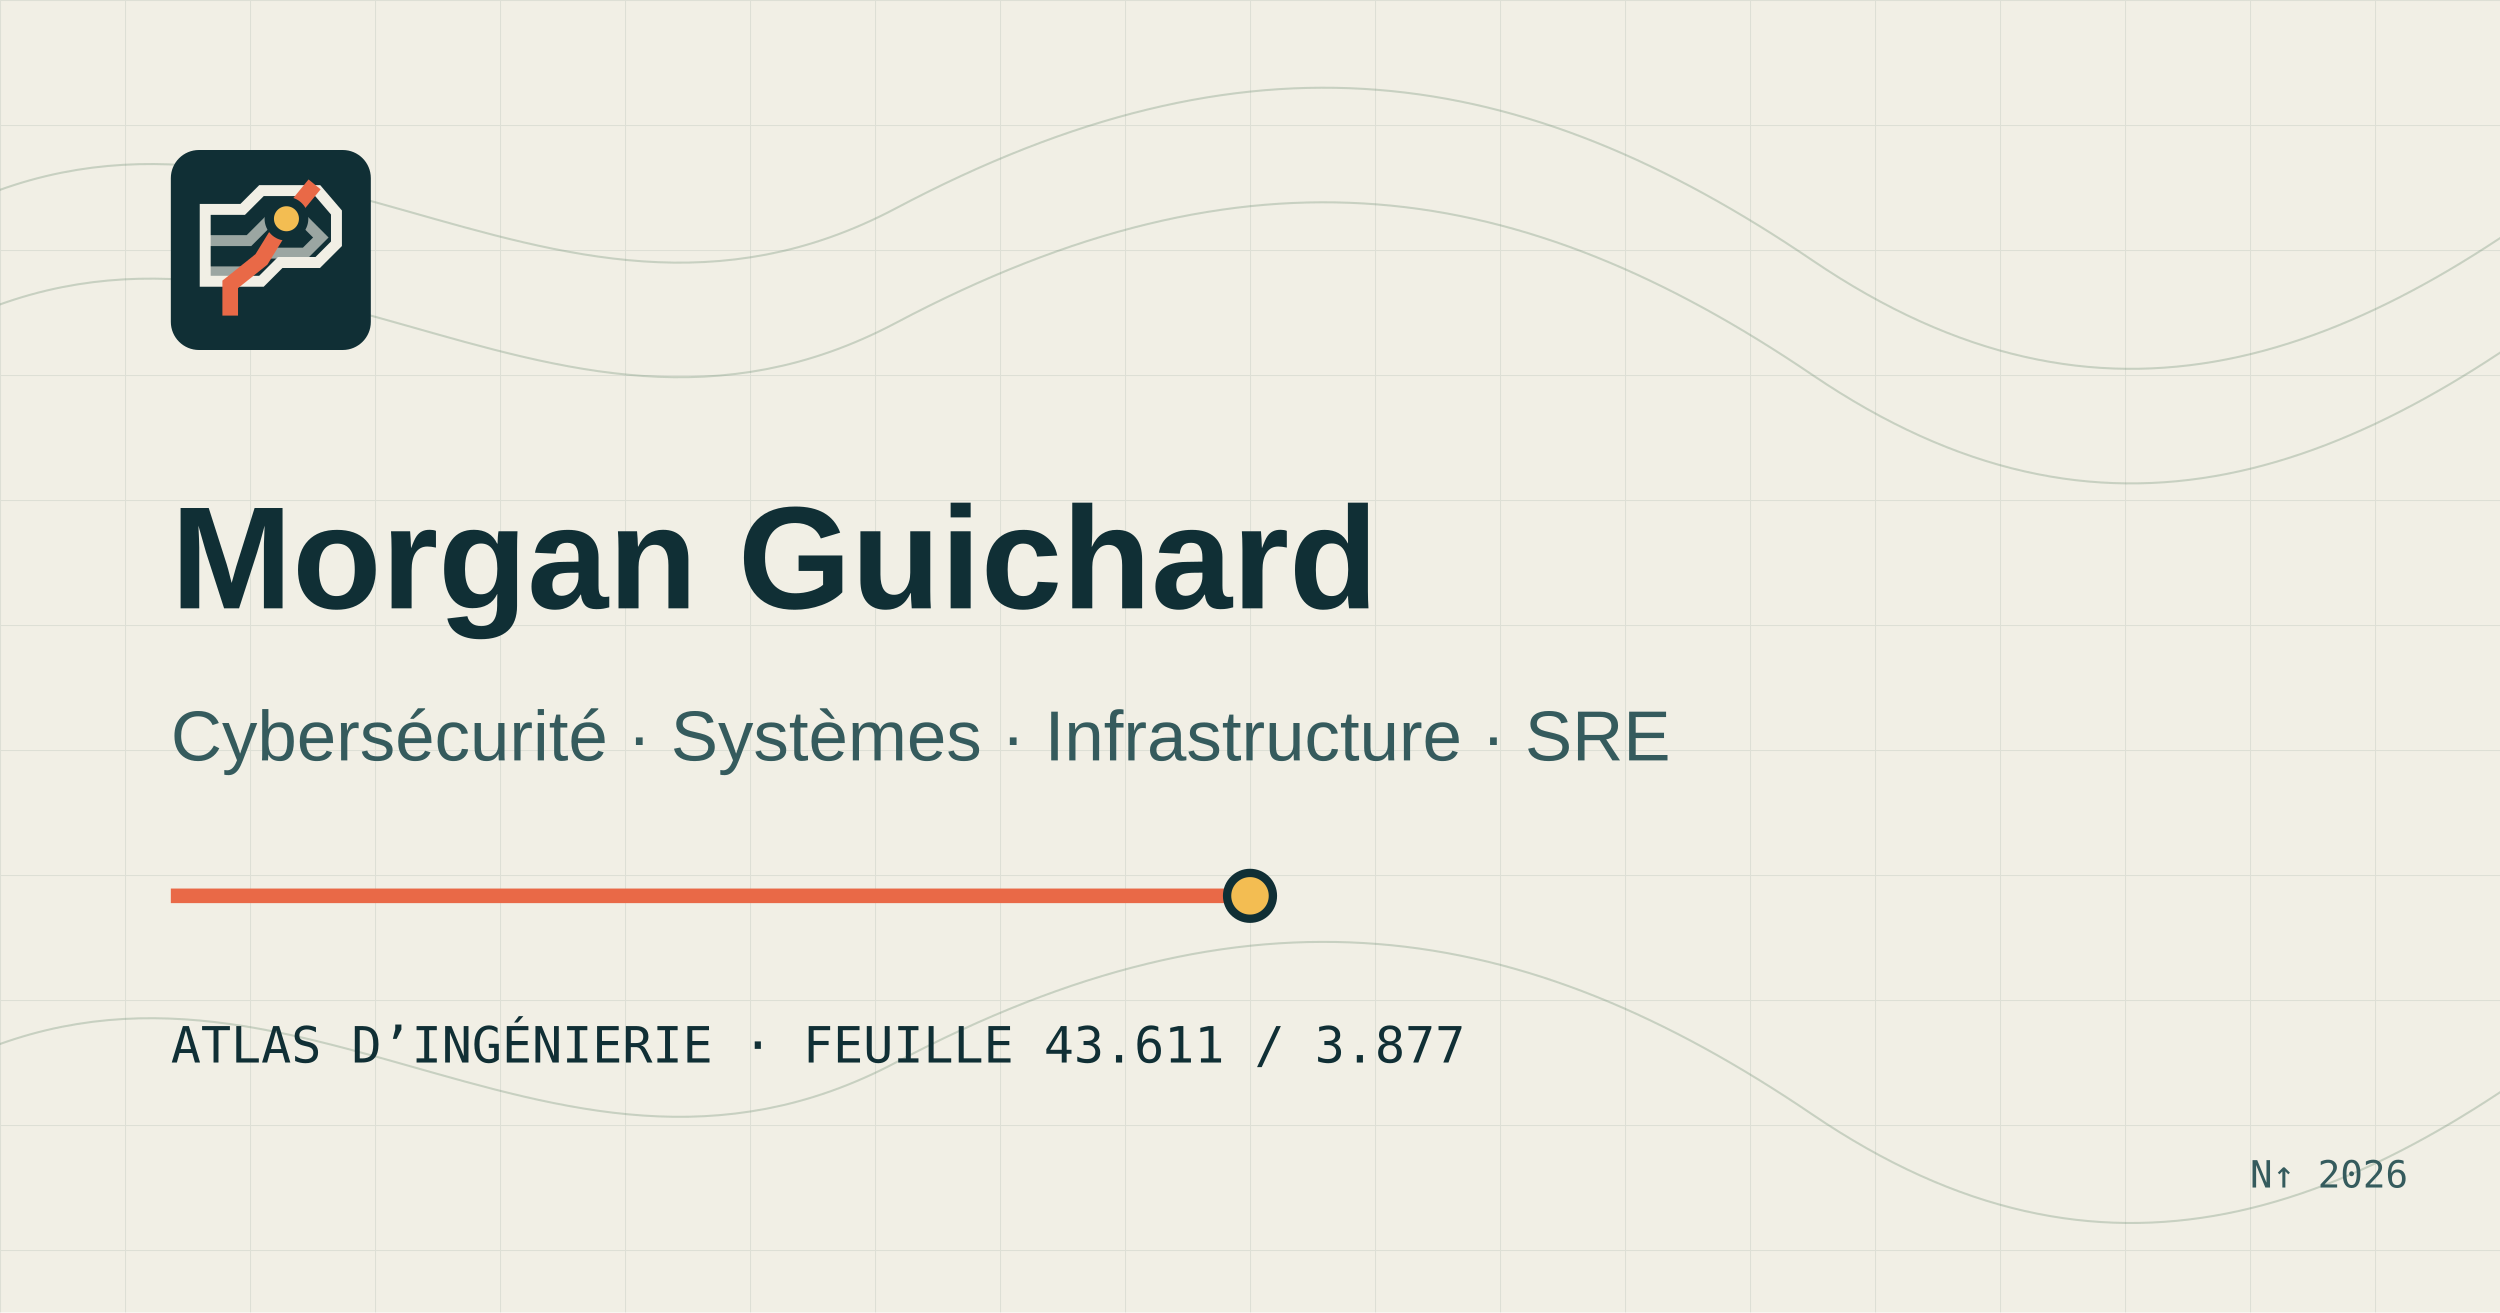
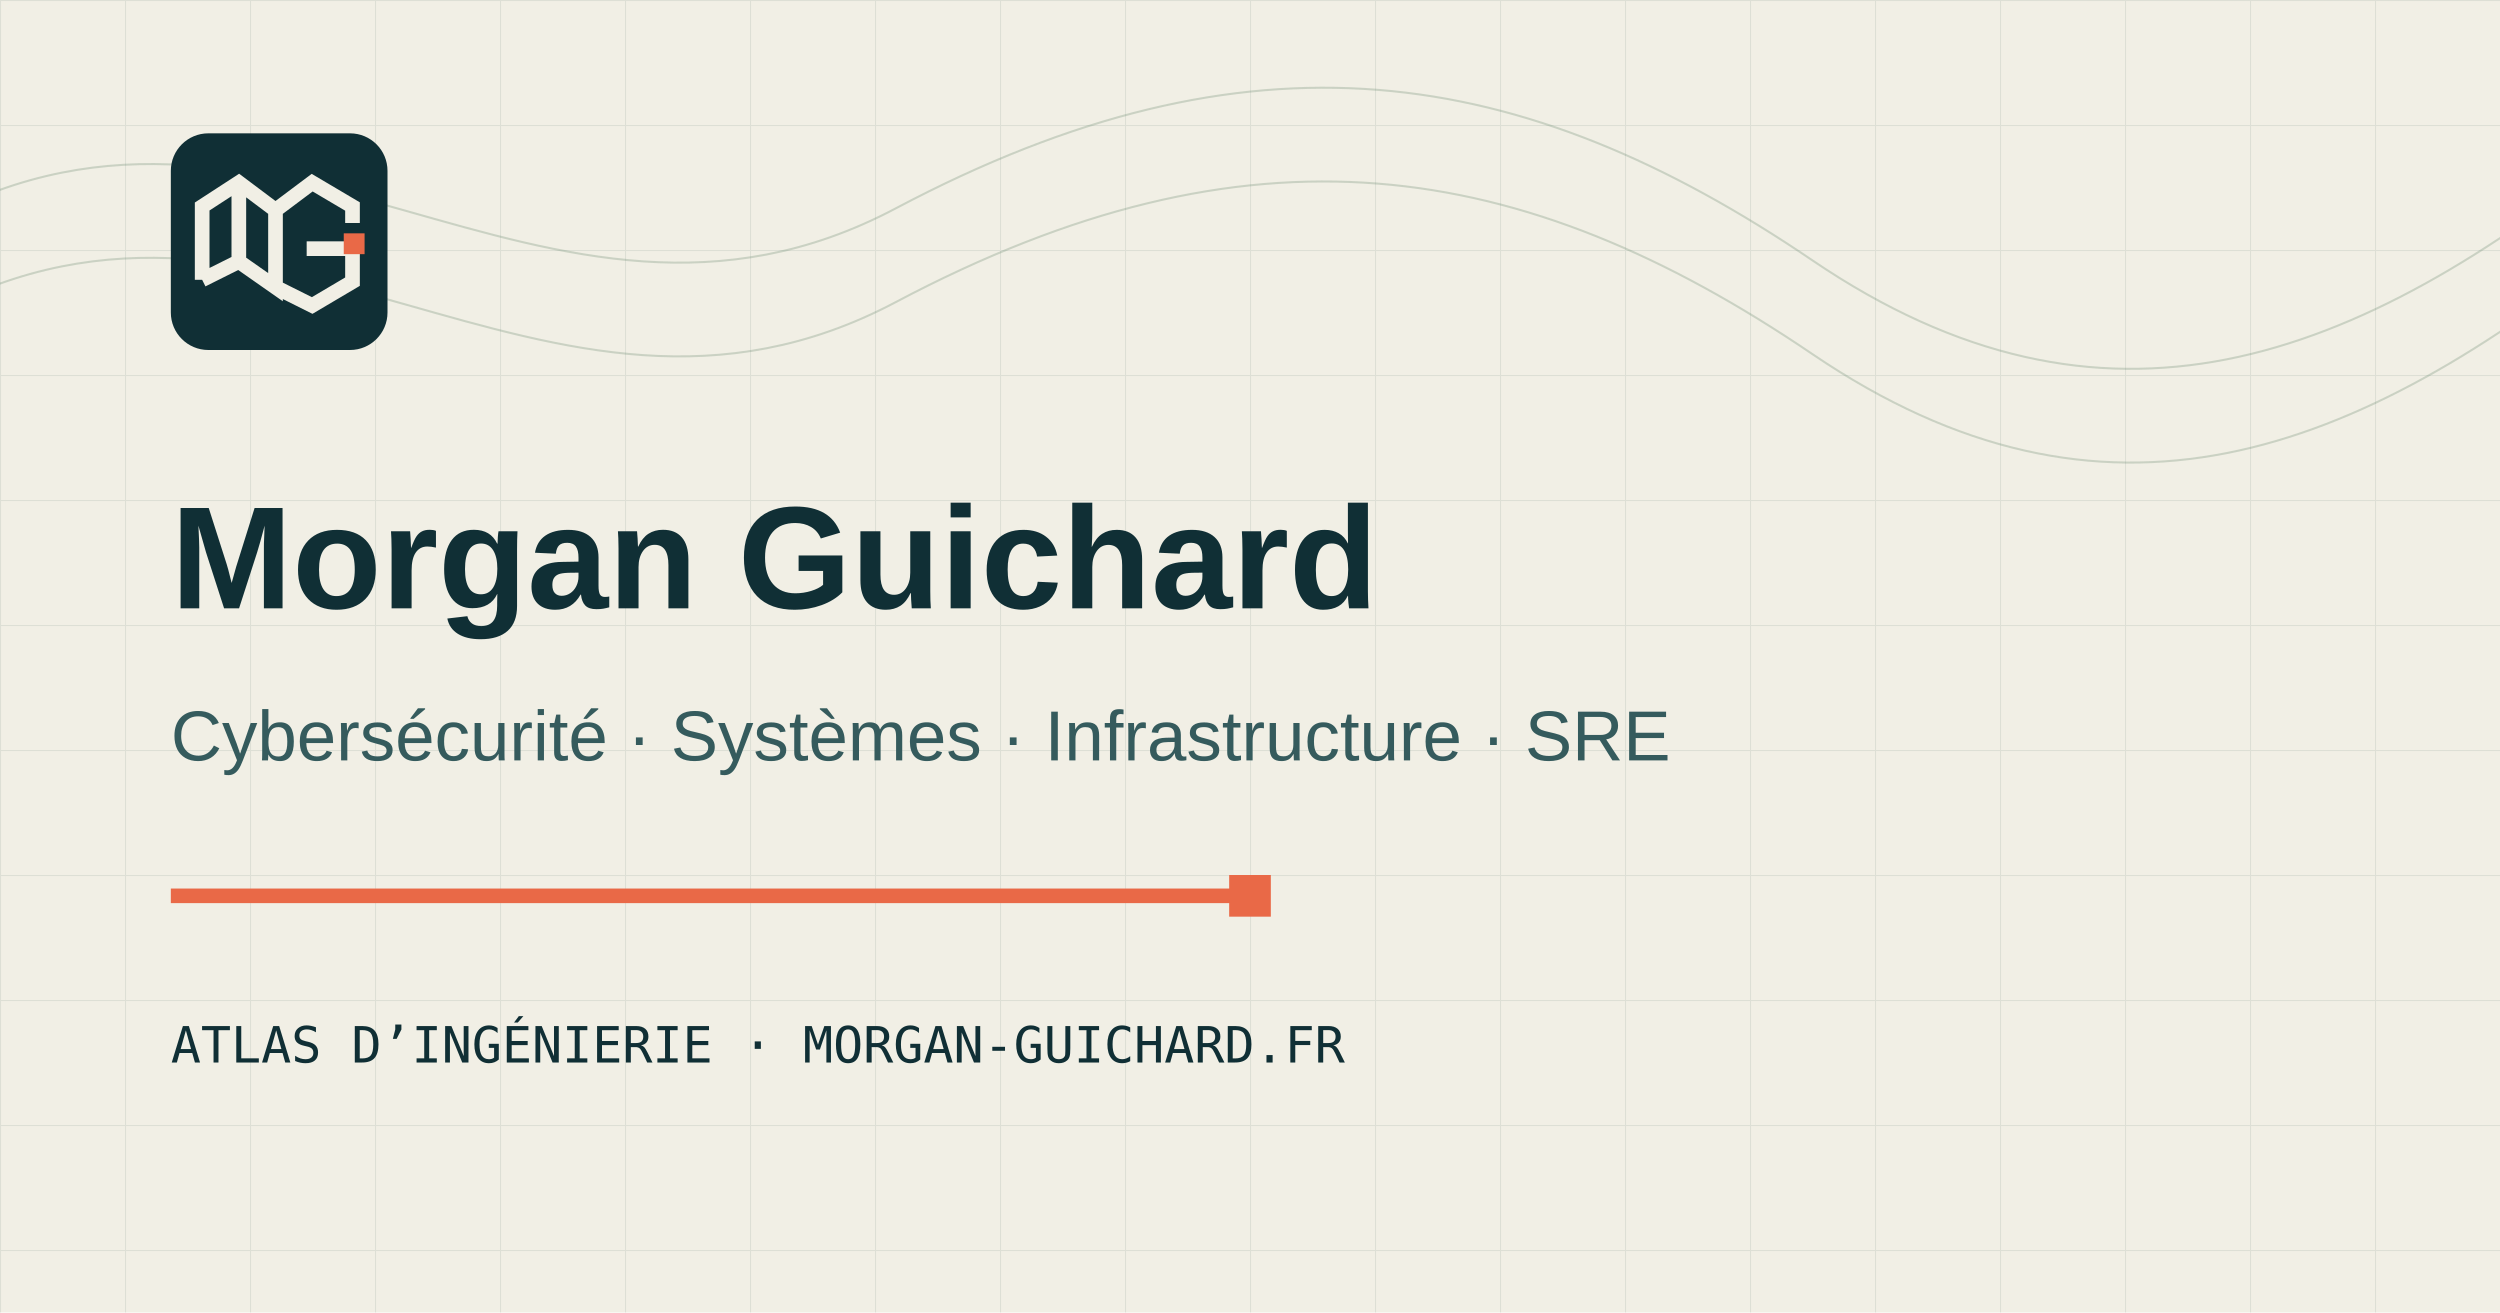
<svg xmlns="http://www.w3.org/2000/svg" viewBox="0 0 1200 630">
  <defs>
    <pattern id="grid" width="60" height="60" patternUnits="userSpaceOnUse">
-       <path d="M60 0H0v60" fill="none" stroke="#a8b7ad" stroke-width="1" opacity=".28" />
+       <path d="M60 0H0v60" fill="none" stroke="#a8b7ad" opacity=".28" />
    </pattern>
  </defs>
  <rect width="1200" height="630" fill="#f1efe5" />
  <rect width="1200" height="630" fill="url(#grid)" />
-   <g fill="none" stroke="#66866a" opacity=".3">
-     <path d="M-40 110C130 10 260 190 430 100s300-70 440 25 260 50 390-55" />
-     <path d="M-40 165C130 65 260 245 430 155s300-70 440 25 260 50 390-55" />
-     <path d="M-40 520c170-100 300 80 470-10s300-70 440 25 260 50 390-55" />
+   <g fill="none" stroke="#66866a" opacity=".28">
+     <path d="M-40 110C130 10 260 190 430 100s300-70 440 25 260 50 390-55M-40 155C130 55 260 235 430 145s300-70 440 25 260 50 390-55" />
  </g>
-   <g transform="translate(82 72) scale(1.5)">
-     <rect width="64" height="64" rx="9" fill="#102f35" />
-     <g fill="none" stroke="#f1efe5" stroke-width="3.5">
-       <path d="M11 19h12l6-6h18l6 7v10l-6 6H35l-6 6H11z" />
-       <path d="M11 29h14l6-6h12l5 5-5 5H31l-6 6H11" opacity=".62" />
+   <g transform="translate(82 64)">
+     <rect width="104" height="104" rx="18" fill="#102f35" />
+     <g transform="translate(8 14) scale(.88)" fill="none" stroke="#f1efe5" stroke-width="8">
+       <path d="M8 64V24L28 11l20 15 20-15 22 13v9M28 12v42L8 64M28 54l20 14V26M48 68l20 10 22-13V47H65" />
    </g>
-     <path d="M19 53V43l10-8 8-13 9-11" fill="none" stroke="#e96947" stroke-width="5" />
-     <circle cx="37" cy="22" r="5.5" fill="#f3bd52" stroke="#102f35" stroke-width="3" />
+     <rect x="83" y="48" width="10" height="10" fill="#e96947" />
  </g>
  <text x="82" y="292" fill="#102f35" font-family="Arial,sans-serif" font-weight="700" font-size="70">Morgan Guichard</text>
  <text x="82" y="365" fill="#355b5d" font-family="Arial,sans-serif" font-size="34">Cybersécurité · Systèmes · Infrastructure · SRE</text>
  <path d="M82 430H600" stroke="#e96947" stroke-width="7" />
-   <circle cx="600" cy="430" r="11" fill="#f3bd52" stroke="#102f35" stroke-width="4" />
-   <text x="82" y="510" fill="#102f35" font-family="monospace" font-size="24">ATLAS D’INGÉNIERIE · FEUILLE 43.611 / 3.877</text>
-   <text x="1080" y="570" fill="#355b5d" font-family="monospace" font-size="18">N↑  2026</text>
+   <rect x="590" y="420" width="20" height="20" fill="#e96947" />
+   <text x="82" y="510" fill="#102f35" font-family="monospace" font-size="24">ATLAS D’INGÉNIERIE · MORGAN-GUICHARD.FR</text>
</svg>
